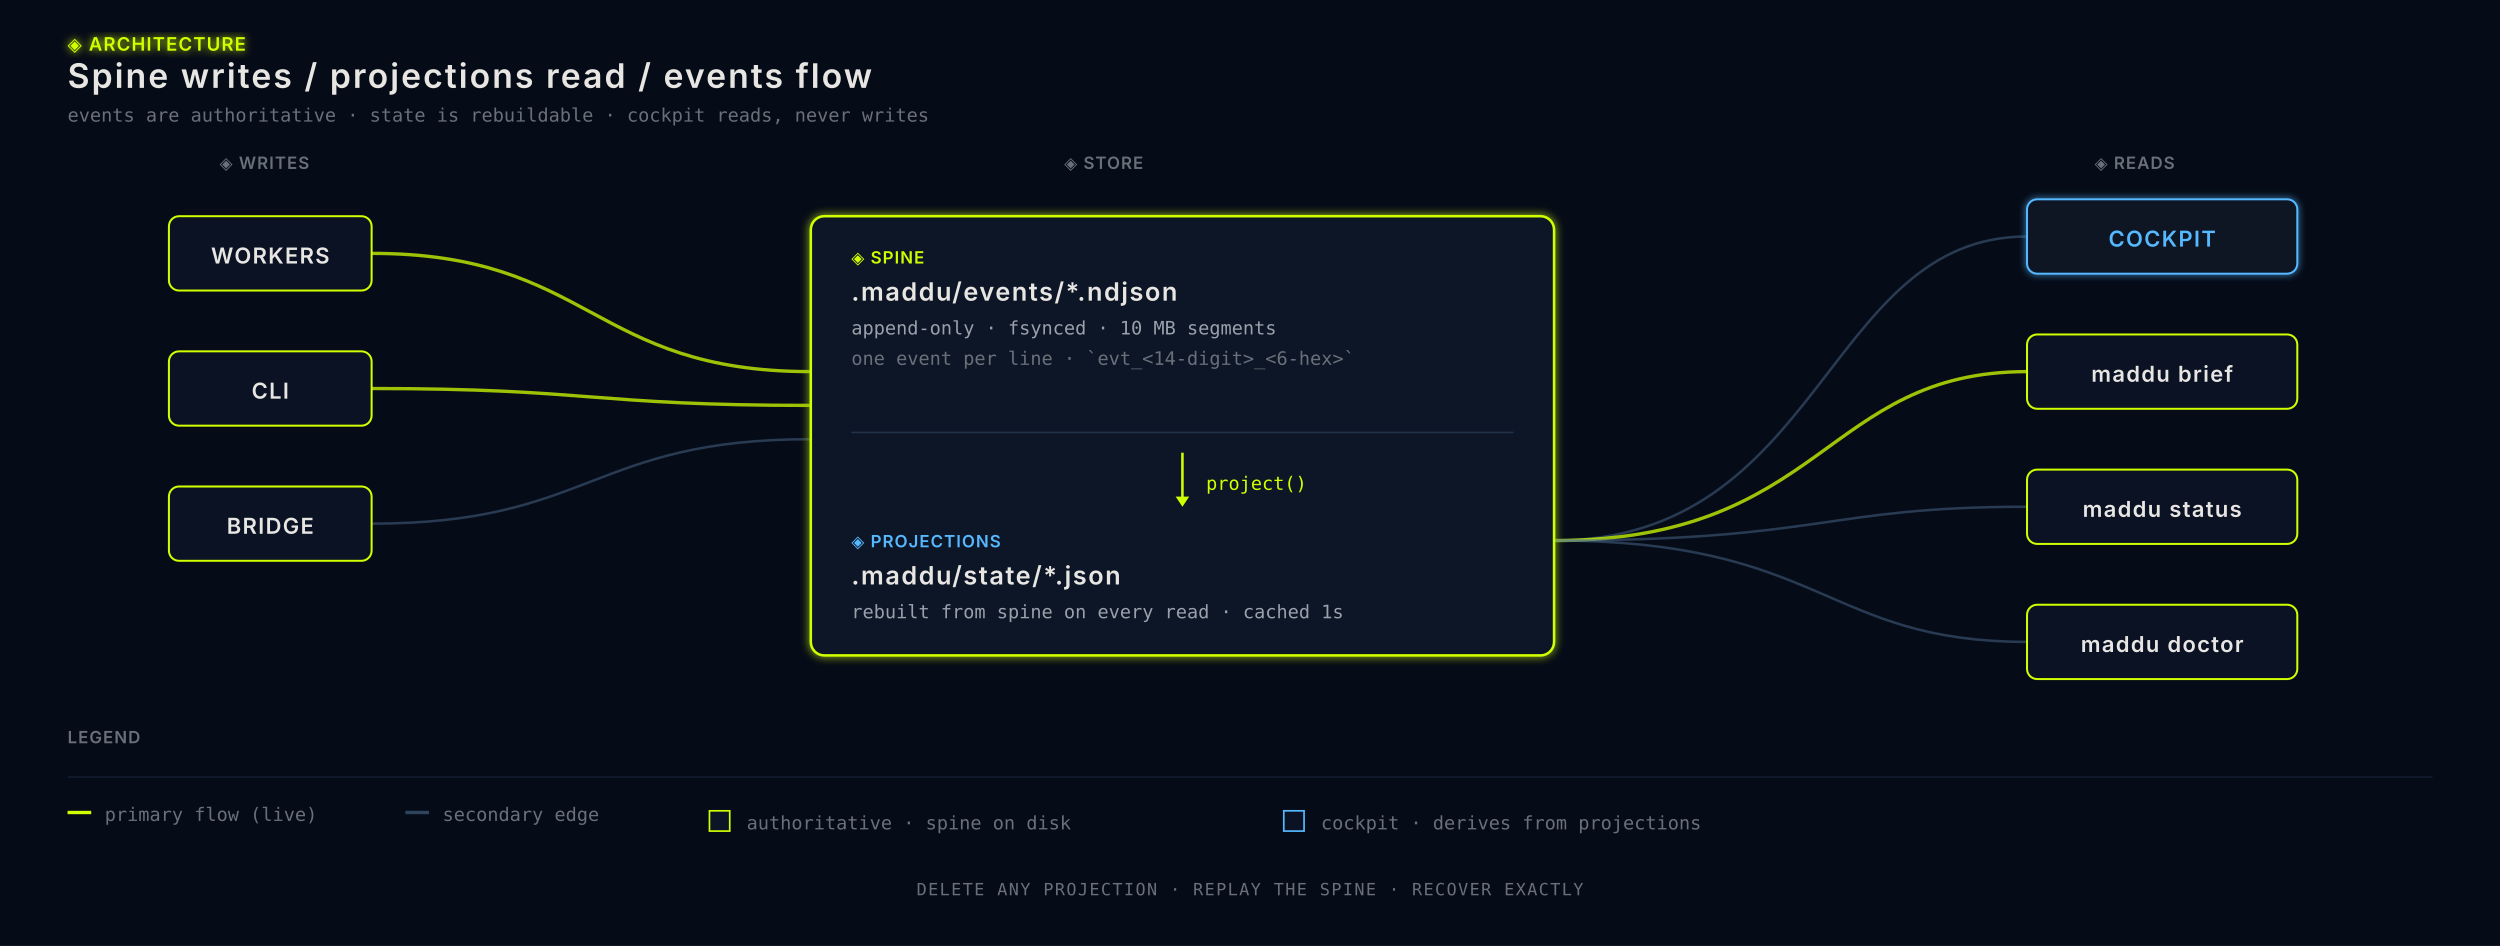
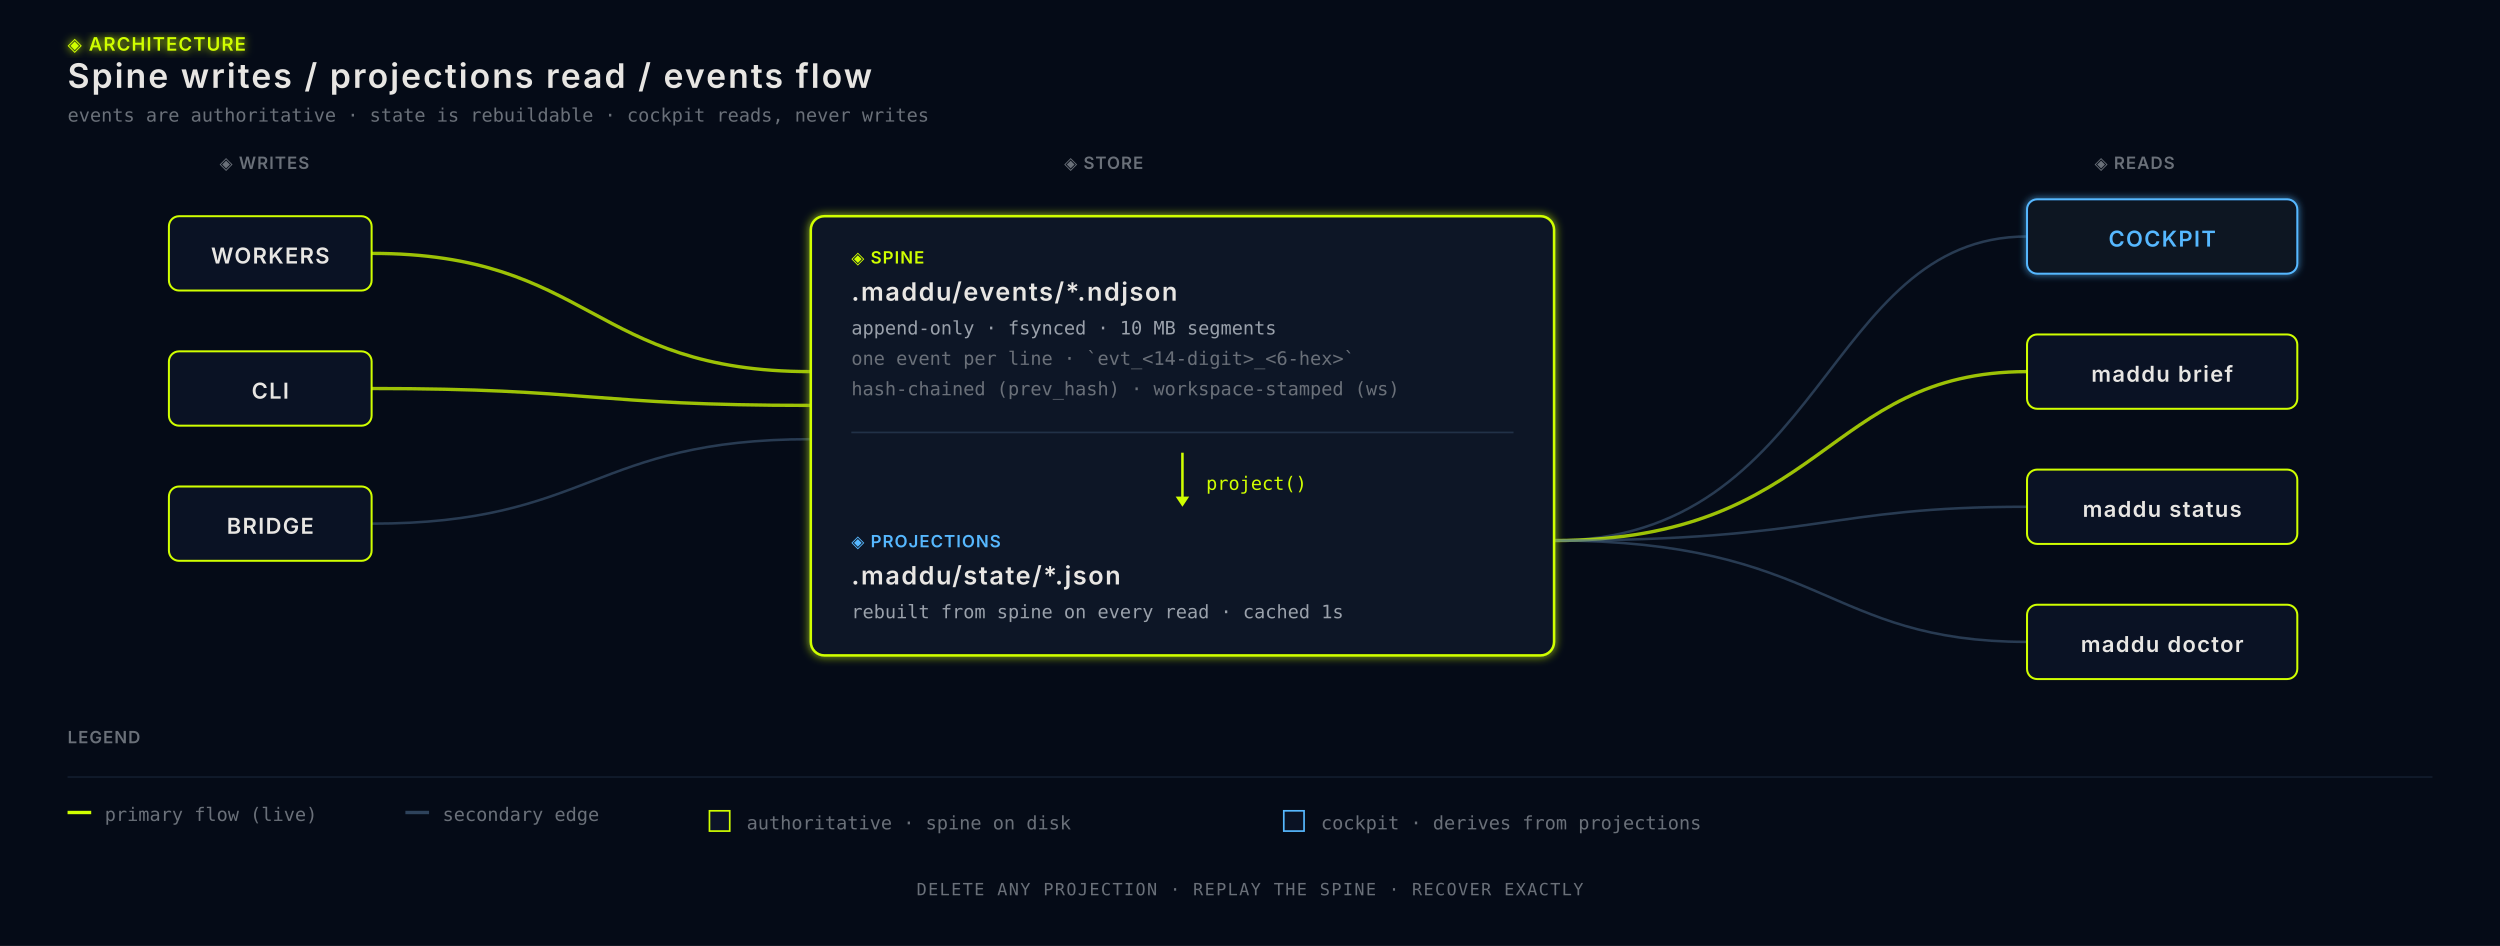
<svg xmlns="http://www.w3.org/2000/svg" viewBox="0 0 1480 560" width="100%" preserveAspectRatio="xMidYMid meet" role="img" aria-label="Máddu spine and event flow">
  <defs>
    <style>
      .canvas    { fill: #050B17; }
      .panel     { fill: #0C1428; stroke: rgba(80,113,149,0.30); stroke-width: 1; }
      .panel-hi  { fill: #0C1428; stroke: #D0FF00; stroke-width: 1.5; }
      .node-rect { fill: #0A1224; stroke: #D0FF00; stroke-width: 1.2; }
      .node-rect.boss   { stroke: #56B8FF; }
      .edge      { fill: none; stroke: rgba(80,113,149,0.55); stroke-width: 1.5; opacity: 0.85; }
      .edge.live { stroke: #D0FF00; stroke-width: 2; opacity: 0.75; }
      .cond-b    { font-family: 'IBM Plex Sans Condensed','Inter','Helvetica Neue',sans-serif; font-weight: 600; letter-spacing: 0.06em; }
      .mono      { font-family: 'IBM Plex Mono','JetBrains Mono','Consolas',monospace; }
    </style>
    <filter id="glow-lime" x="-30%" y="-30%" width="160%" height="160%">
      <feGaussianBlur stdDeviation="2.4" result="b" />
      <feMerge>
        <feMergeNode in="b" />
        <feMergeNode in="SourceGraphic" />
      </feMerge>
    </filter>
    <filter id="glow-cyan" x="-30%" y="-30%" width="160%" height="160%">
      <feGaussianBlur stdDeviation="2.2" result="b" />
      <feMerge>
        <feMergeNode in="b" />
        <feMergeNode in="SourceGraphic" />
      </feMerge>
    </filter>
  </defs>
  <rect class="canvas" width="1480" height="560" />
  <g transform="translate(40,30)">
    <text x="0" y="0" class="cond-b" fill="#D0FF00" font-size="11" letter-spacing="0.14em" filter="url(#glow-lime)">◈ ARCHITECTURE</text>
    <text x="0" y="22" class="cond-b" fill="#E8E6E3" font-size="20">Spine writes / projections read / events flow</text>
    <text x="0" y="42" class="mono" fill="#6a7079" font-size="11">events are authoritative · state is rebuildable · cockpit reads, never writes</text>
  </g>
  <g class="cond-b" font-size="10" letter-spacing="0.14em">
    <text x="130" y="100" fill="#6a7079">◈ WRITES</text>
    <text x="630" y="100" fill="#6a7079">◈ STORE</text>
    <text x="1240" y="100" fill="#6a7079">◈ READS</text>
  </g>
  <g>
    <path d="M 220 150 C 350 150, 350 220, 480 220" class="edge live" />
    <path d="M 220 230 C 350 230, 350 240, 480 240" class="edge live" />
    <path d="M 220 310 C 350 310, 350 260, 480 260" class="edge" />
    <path d="M 920 320 C 1080 320, 1080 140, 1200 140" class="edge" />
    <path d="M 920 320 C 1080 320, 1080 220, 1200 220" class="edge live" />
    <path d="M 920 320 C 1080 320, 1080 300, 1200 300" class="edge" />
    <path d="M 920 320 C 1080 320, 1080 380, 1200 380" class="edge" />
  </g>
  <g class="cond-b" font-size="13" text-anchor="middle">
    <g transform="translate(100,128)">
      <rect class="node-rect" width="120" height="44" rx="6" />
      <text x="60" y="28" fill="#E8E6E3">WORKERS</text>
    </g>
    <g transform="translate(100,208)">
      <rect class="node-rect" width="120" height="44" rx="6" />
      <text x="60" y="28" fill="#E8E6E3">CLI</text>
    </g>
    <g transform="translate(100,288)">
      <rect class="node-rect" width="120" height="44" rx="6" />
      <text x="60" y="28" fill="#E8E6E3">BRIDGE</text>
    </g>
  </g>
  <g transform="translate(480,128)" filter="url(#glow-lime)">
    <rect class="panel-hi" width="440" height="260" rx="8" />
  </g>
  <g transform="translate(480,128)">
    <g transform="translate(24,28)">
      <text x="0" y="0" class="cond-b" fill="#D0FF00" font-size="10" letter-spacing="0.14em">◈ SPINE</text>
      <text x="0" y="22" class="cond-b" fill="#E8E6E3" font-size="15">.maddu/events/*.ndjson</text>
      <text x="0" y="42" class="mono" fill="#9aa1ab" font-size="11">append-only · fsynced · 10 MB segments</text>
      <text x="0" y="60" class="mono" fill="#6a7079" font-size="11">one event per line · `evt_&lt;14-digit&gt;_&lt;6-hex&gt;`</text>
+       <text x="0" y="78" class="mono" fill="#6a7079" font-size="11">hash-chained (prev_hash) · workspace-stamped (ws)</text>
    </g>
    <line x1="24" y1="128" x2="416" y2="128" stroke="rgba(80,113,149,0.30)" stroke-width="1" />
    <g transform="translate(220,140)">
      <path d="M 0 0 L 0 30" stroke="#D0FF00" stroke-width="1.5" fill="none" />
      <path d="M -4 26 L 0 32 L 4 26 Z" fill="#D0FF00" />
      <text x="14" y="22" class="mono" fill="#D0FF00" font-size="11">project()</text>
    </g>
    <g transform="translate(24,196)">
      <text x="0" y="0" class="cond-b" fill="#56B8FF" font-size="10" letter-spacing="0.14em">◈ PROJECTIONS</text>
      <text x="0" y="22" class="cond-b" fill="#E8E6E3" font-size="15">.maddu/state/*.json</text>
      <text x="0" y="42" class="mono" fill="#9aa1ab" font-size="11">rebuilt from spine on every read · cached 1s</text>
    </g>
  </g>
  <g class="cond-b" font-size="13" text-anchor="middle">
    <g transform="translate(1200,118)">
      <rect class="node-rect boss" width="160" height="44" rx="6" filter="url(#glow-cyan)" />
      <text x="80" y="28" fill="#56B8FF">COCKPIT</text>
    </g>
    <g transform="translate(1200,198)">
      <rect class="node-rect" width="160" height="44" rx="6" />
      <text x="80" y="28" fill="#E8E6E3">maddu brief</text>
    </g>
    <g transform="translate(1200,278)">
      <rect class="node-rect" width="160" height="44" rx="6" />
      <text x="80" y="28" fill="#E8E6E3">maddu status</text>
    </g>
    <g transform="translate(1200,358)">
      <rect class="node-rect" width="160" height="44" rx="6" />
      <text x="80" y="28" fill="#E8E6E3">maddu doctor</text>
    </g>
  </g>
  <g transform="translate(40,440)">
    <text x="0" y="0" class="cond-b" fill="#6a7079" font-size="10" letter-spacing="0.10em">LEGEND</text>
    <line x1="0" y1="20" x2="1400" y2="20" stroke="rgba(80,113,149,0.18)" stroke-width="1" />
    <g transform="translate(0,40)">
      <rect width="14" height="2" fill="#D0FF00" />
      <text x="22" y="6" class="mono" fill="#6a7079" font-size="11">primary flow (live)</text>
    </g>
    <g transform="translate(200,40)">
      <rect width="14" height="2" fill="rgba(80,113,149,0.55)" />
      <text x="22" y="6" class="mono" fill="#6a7079" font-size="11">secondary edge</text>
    </g>
    <g transform="translate(380,40)">
      <rect width="12" height="12" fill="#0C1428" stroke="#D0FF00" />
      <text x="22" y="11" class="mono" fill="#6a7079" font-size="11">authoritative · spine on disk</text>
    </g>
    <g transform="translate(720,40)">
      <rect width="12" height="12" fill="#0A1224" stroke="#56B8FF" />
      <text x="22" y="11" class="mono" fill="#6a7079" font-size="11">cockpit · derives from projections</text>
    </g>
  </g>
  <g transform="translate(740,530)">
    <text x="0" y="0" class="mono" fill="#6a7079" font-size="10" text-anchor="middle" letter-spacing="0.08em">DELETE ANY PROJECTION · REPLAY THE SPINE · RECOVER EXACTLY</text>
  </g>
</svg>
